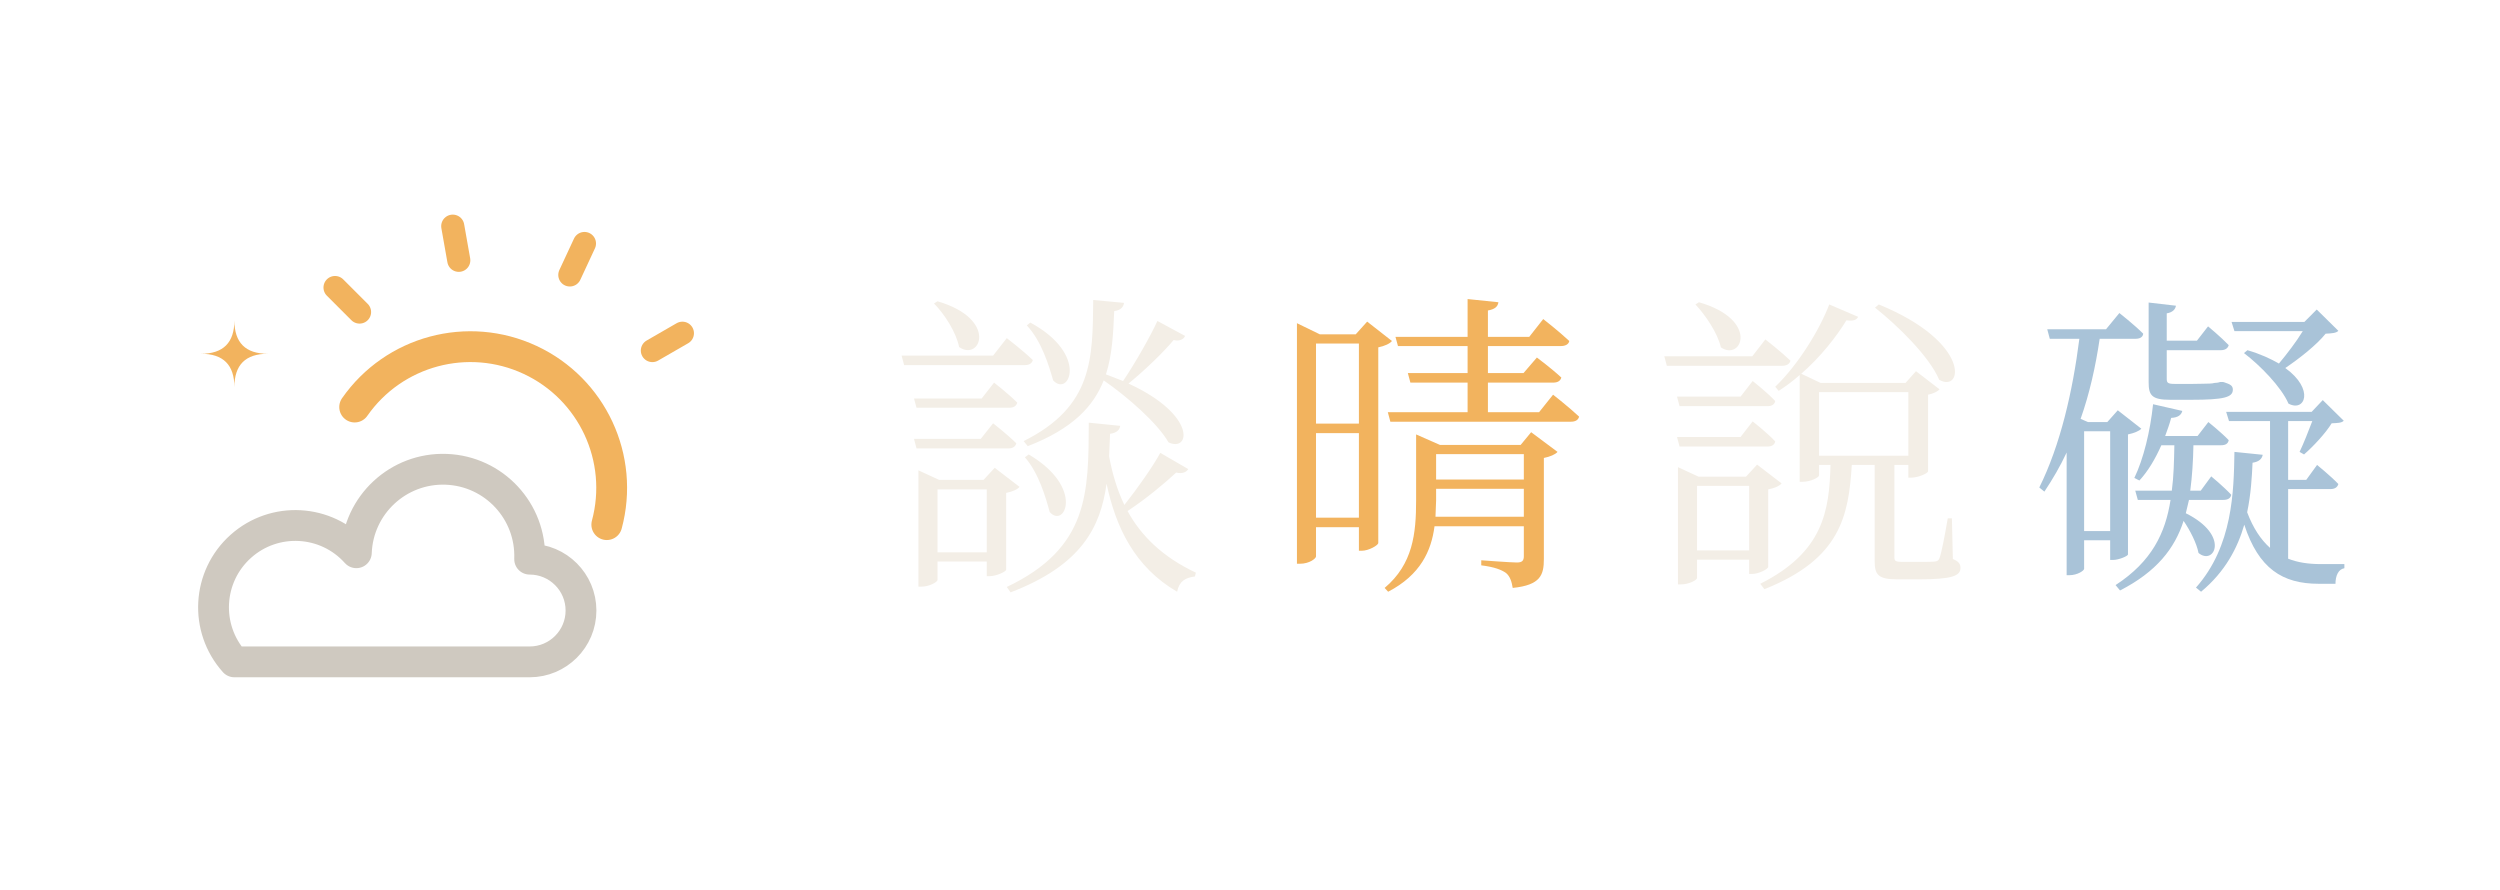
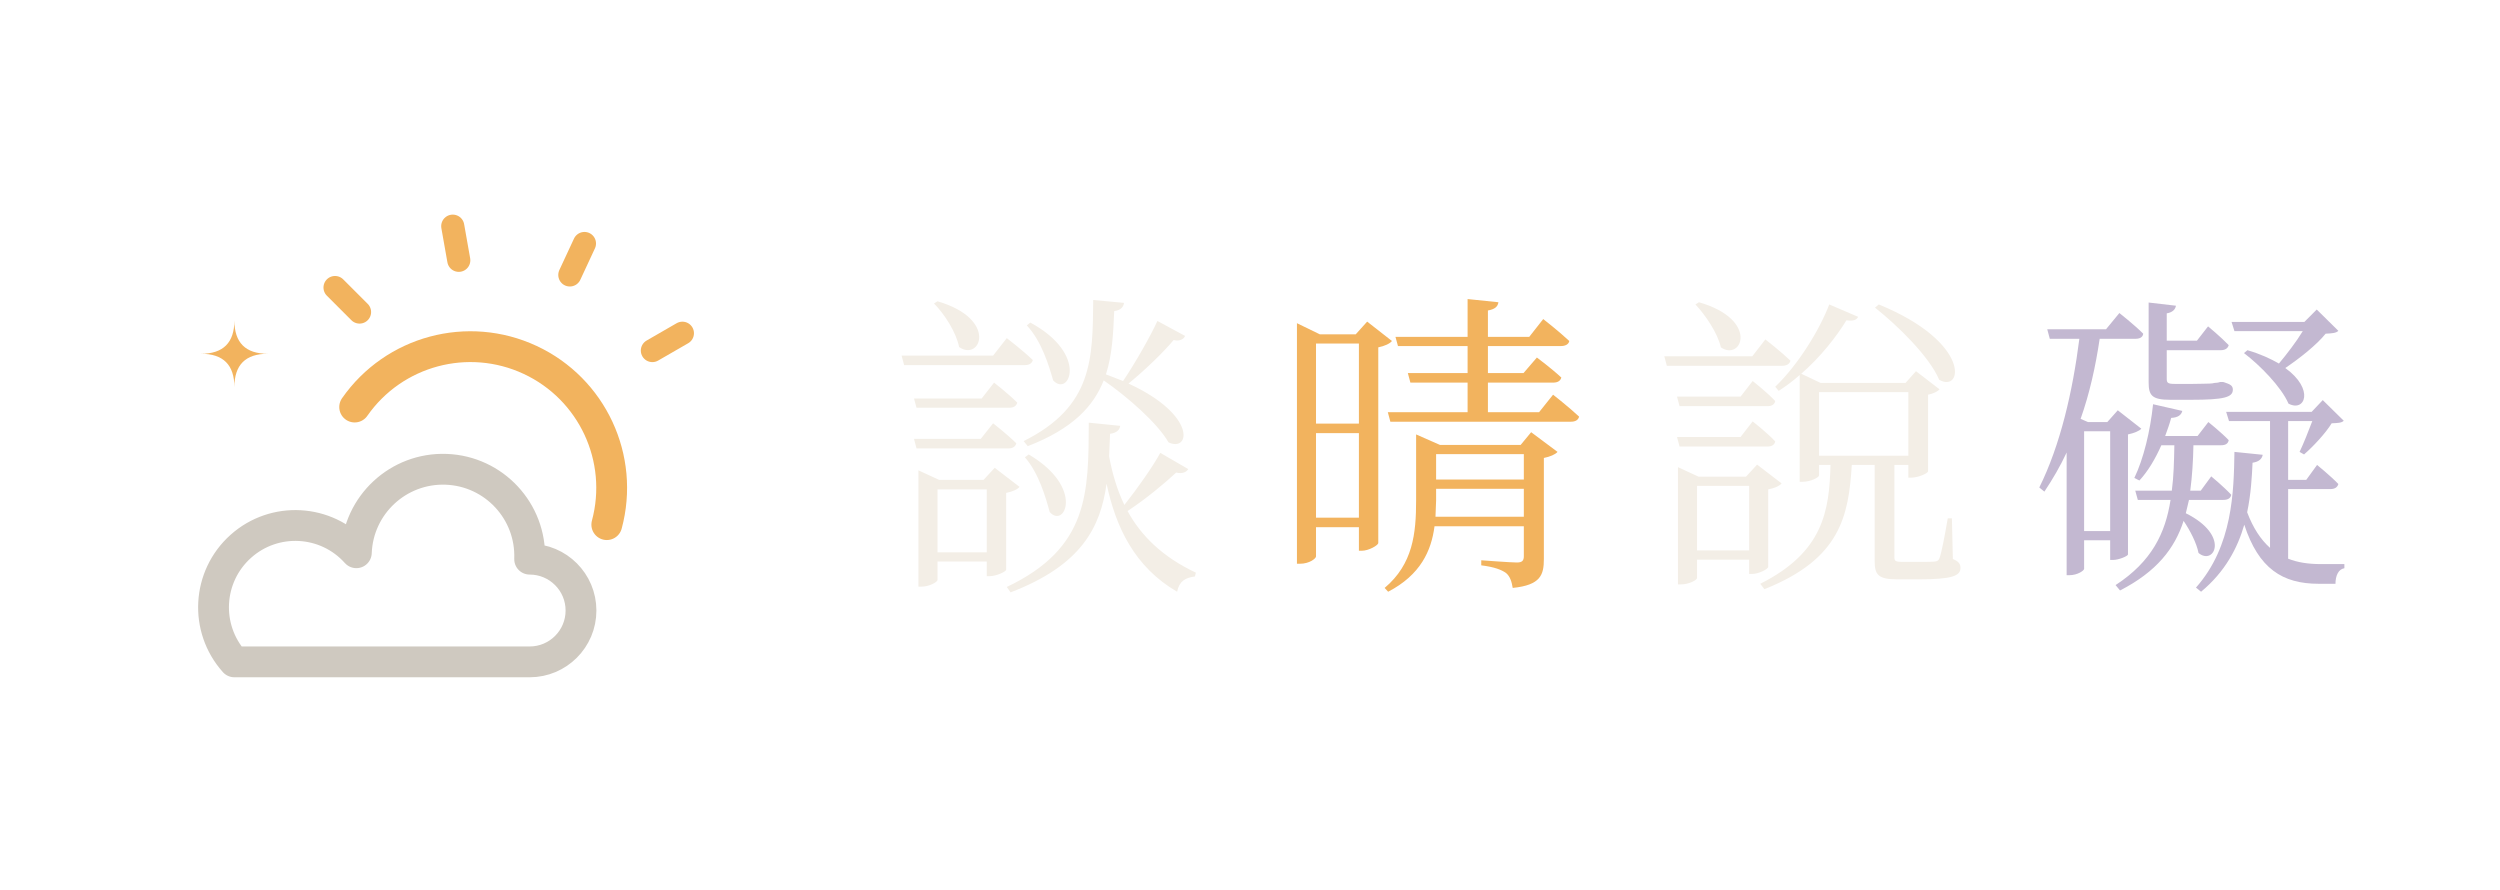
<svg xmlns="http://www.w3.org/2000/svg" width="1180" height="420" viewBox="0 0 1180 420">
  <g data-layer="sym">
    <g transform="translate(210 210) scale(0.6059333) translate(-44.0 49.0)">
      <g data-layer="a">
        <path d="M -120 120 H 110 A 40 40 0 0 0 110 40 A 67.5 67.5 0 0 0 -25 35 A 55 55 0 0 0 -120 120 Z" fill="none" stroke="#CFC9C0" stroke-width="24" stroke-linecap="round" stroke-linejoin="round" />
      </g>
      <g data-layer="q">
        <path d="M -26.3 -78.5 A 110 110 0 0 1 170.1 13.1" fill="none" stroke="#F2B35E" stroke-width="24" stroke-linecap="round" stroke-linejoin="round" />
        <line x1="-22.5" y1="-152.5" x2="-41.6" y2="-171.6" fill="none" stroke="#F2B35E" stroke-width="18" stroke-linecap="round" stroke-linejoin="round" />
        <line x1="54.8" y1="-192.8" x2="50.1" y2="-219.4" fill="none" stroke="#F2B35E" stroke-width="18" stroke-linecap="round" stroke-linejoin="round" />
        <line x1="141.3" y1="-181.4" x2="152.7" y2="-205.9" fill="none" stroke="#F2B35E" stroke-width="18" stroke-linecap="round" stroke-linejoin="round" />
        <line x1="205.6" y1="-122.5" x2="229.0" y2="-136.0" fill="none" stroke="#F2B35E" stroke-width="18" stroke-linecap="round" stroke-linejoin="round" />
        <path d="M -120 -146 Q -120 -120 -94 -120 Q -120 -120 -120 -94 Q -120 -120 -146 -120 Q -120 -120 -120 -146 Z" fill="#F2B35E" />
      </g>
    </g>
  </g>
  <g data-layer="txt">
    <text x="420.0" y="267.0" font-family="Noto Serif CJK TC" font-size="150" fill="#F3EEE6">談</text>
    <text x="600.0" y="267.0" font-family="Noto Serif CJK TC" font-size="150" fill="#F2B35E">晴</text>
    <text x="780.0" y="267.0" font-family="Noto Serif CJK TC" font-size="150" fill="#F3EEE6">說</text>
-     <text x="960.0" y="267.0" font-family="Noto Serif CJK TC" font-size="150" fill="#A9C3D8">礙</text>
+     <text x="960.0" y="267.0" font-family="Noto Serif CJK TC" font-size="150" fill="#C3B8D1">礙</text>
  </g>
</svg>
